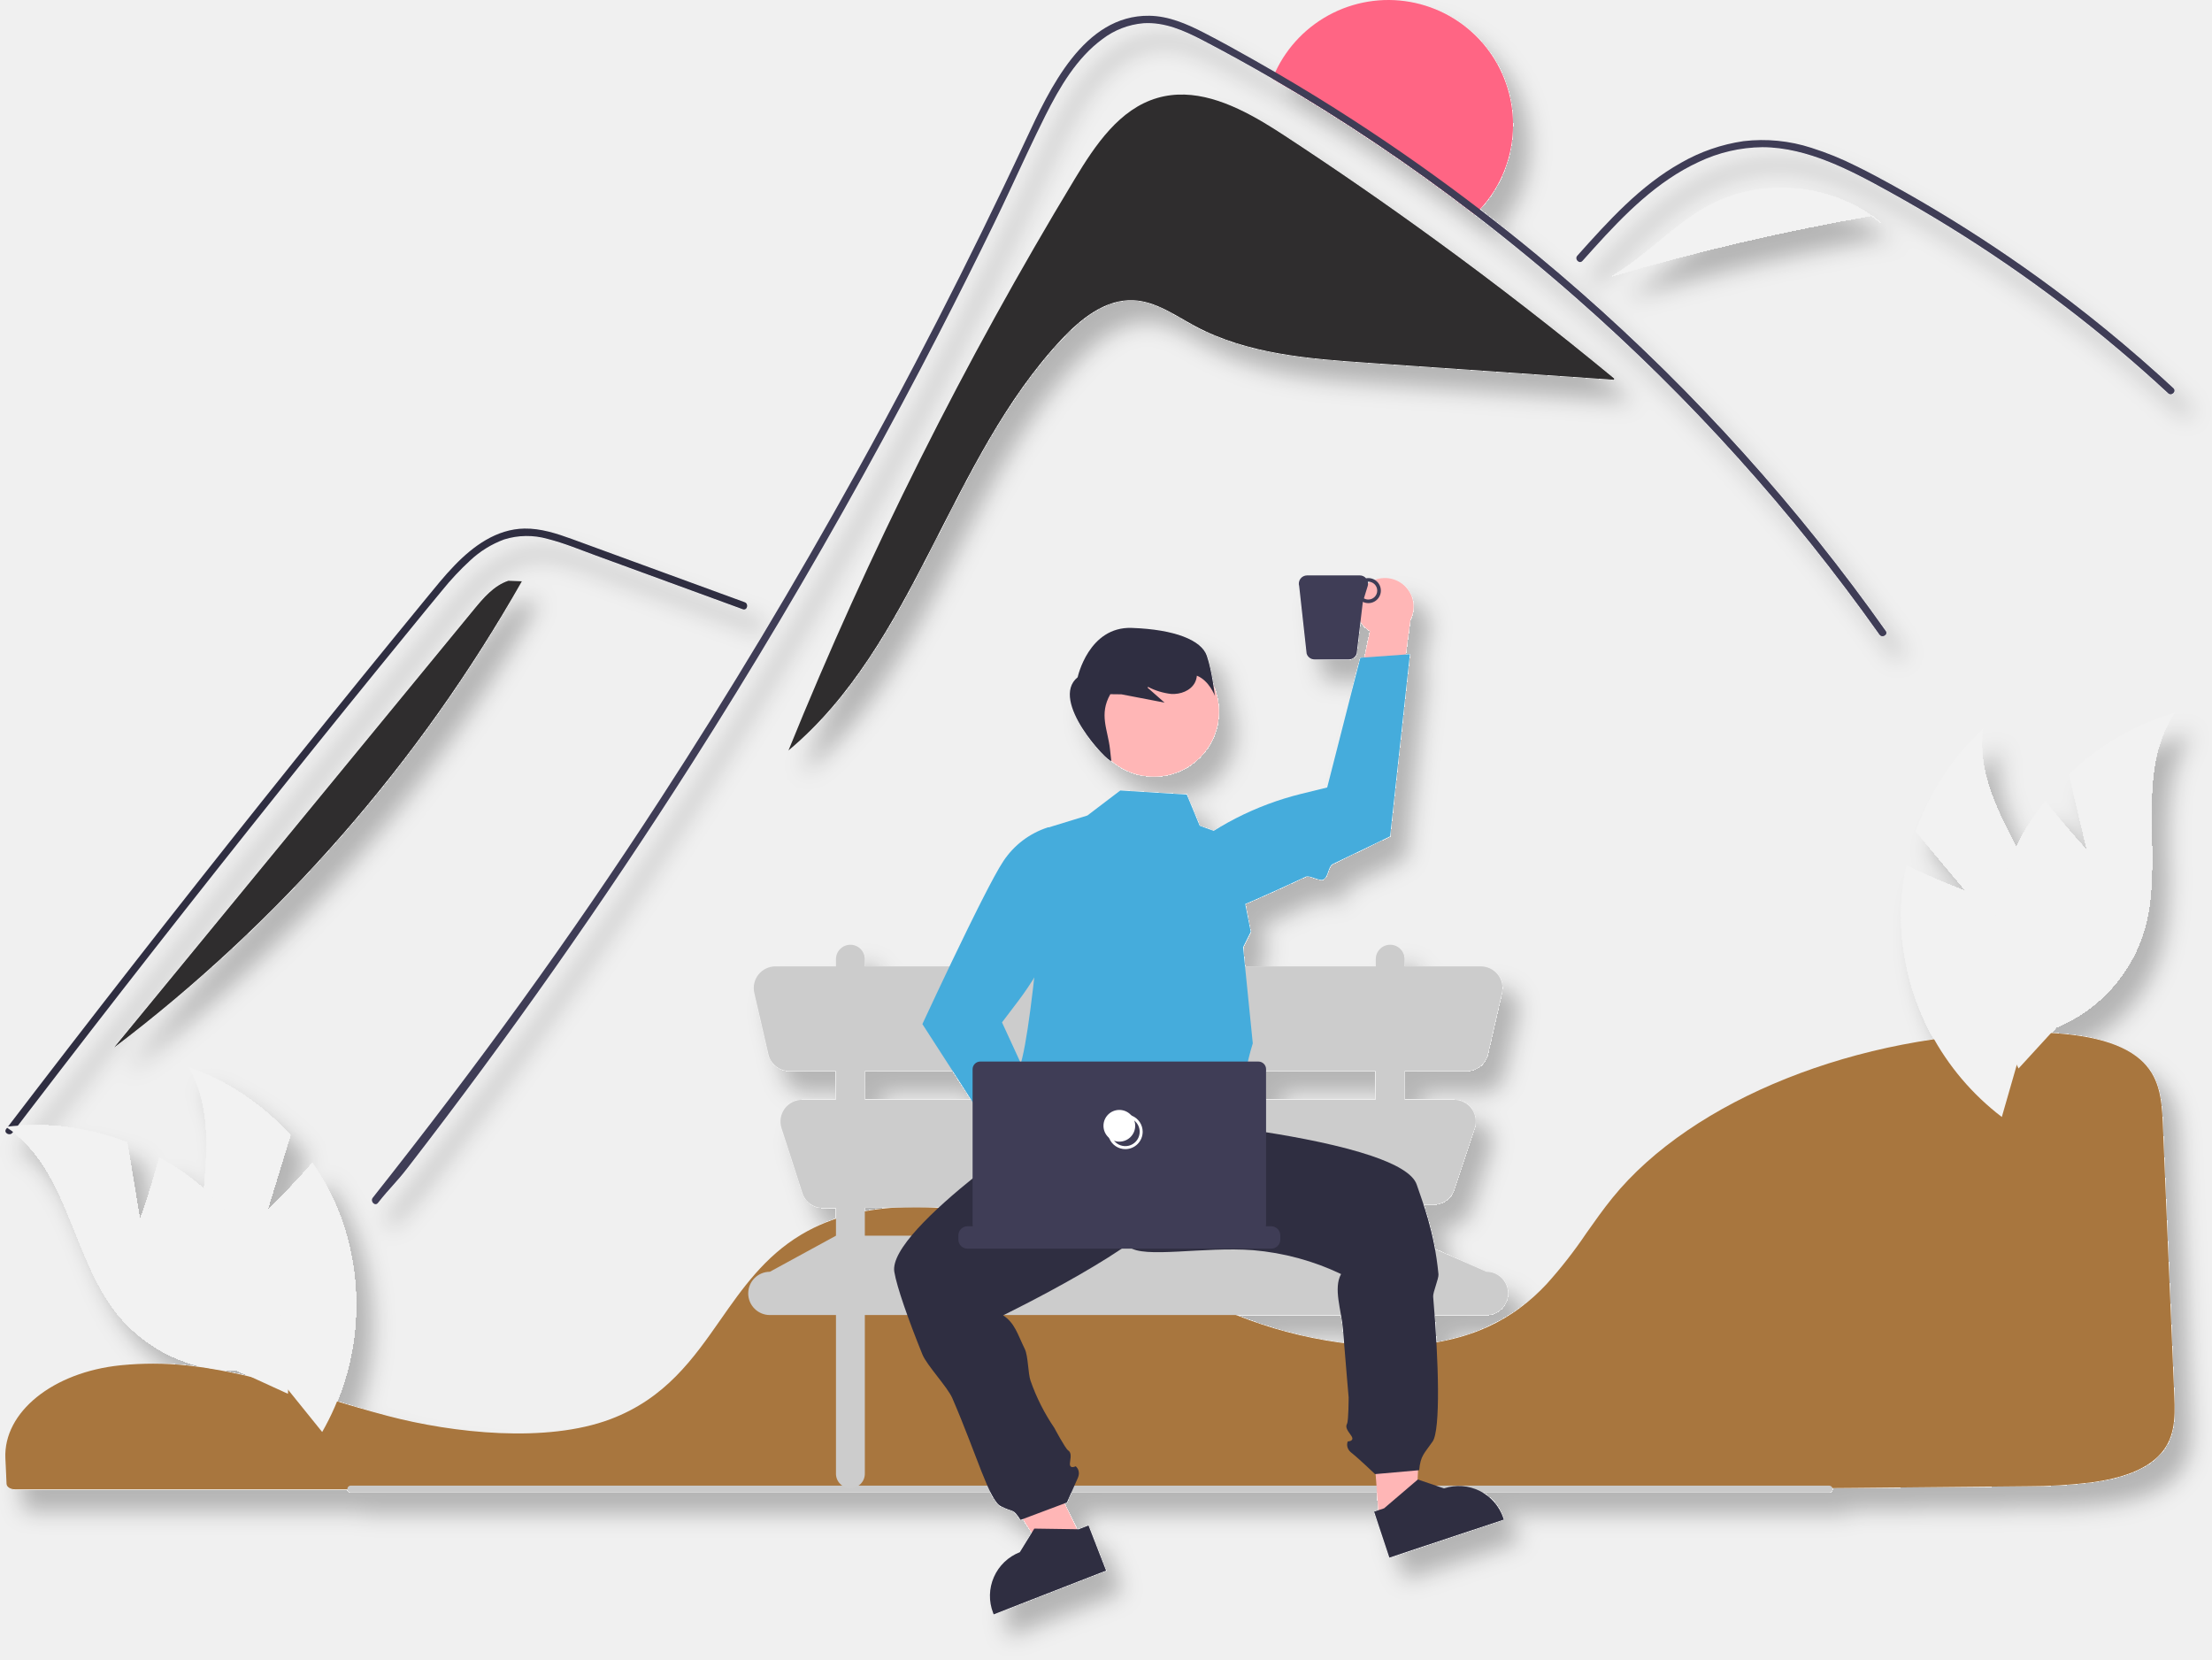
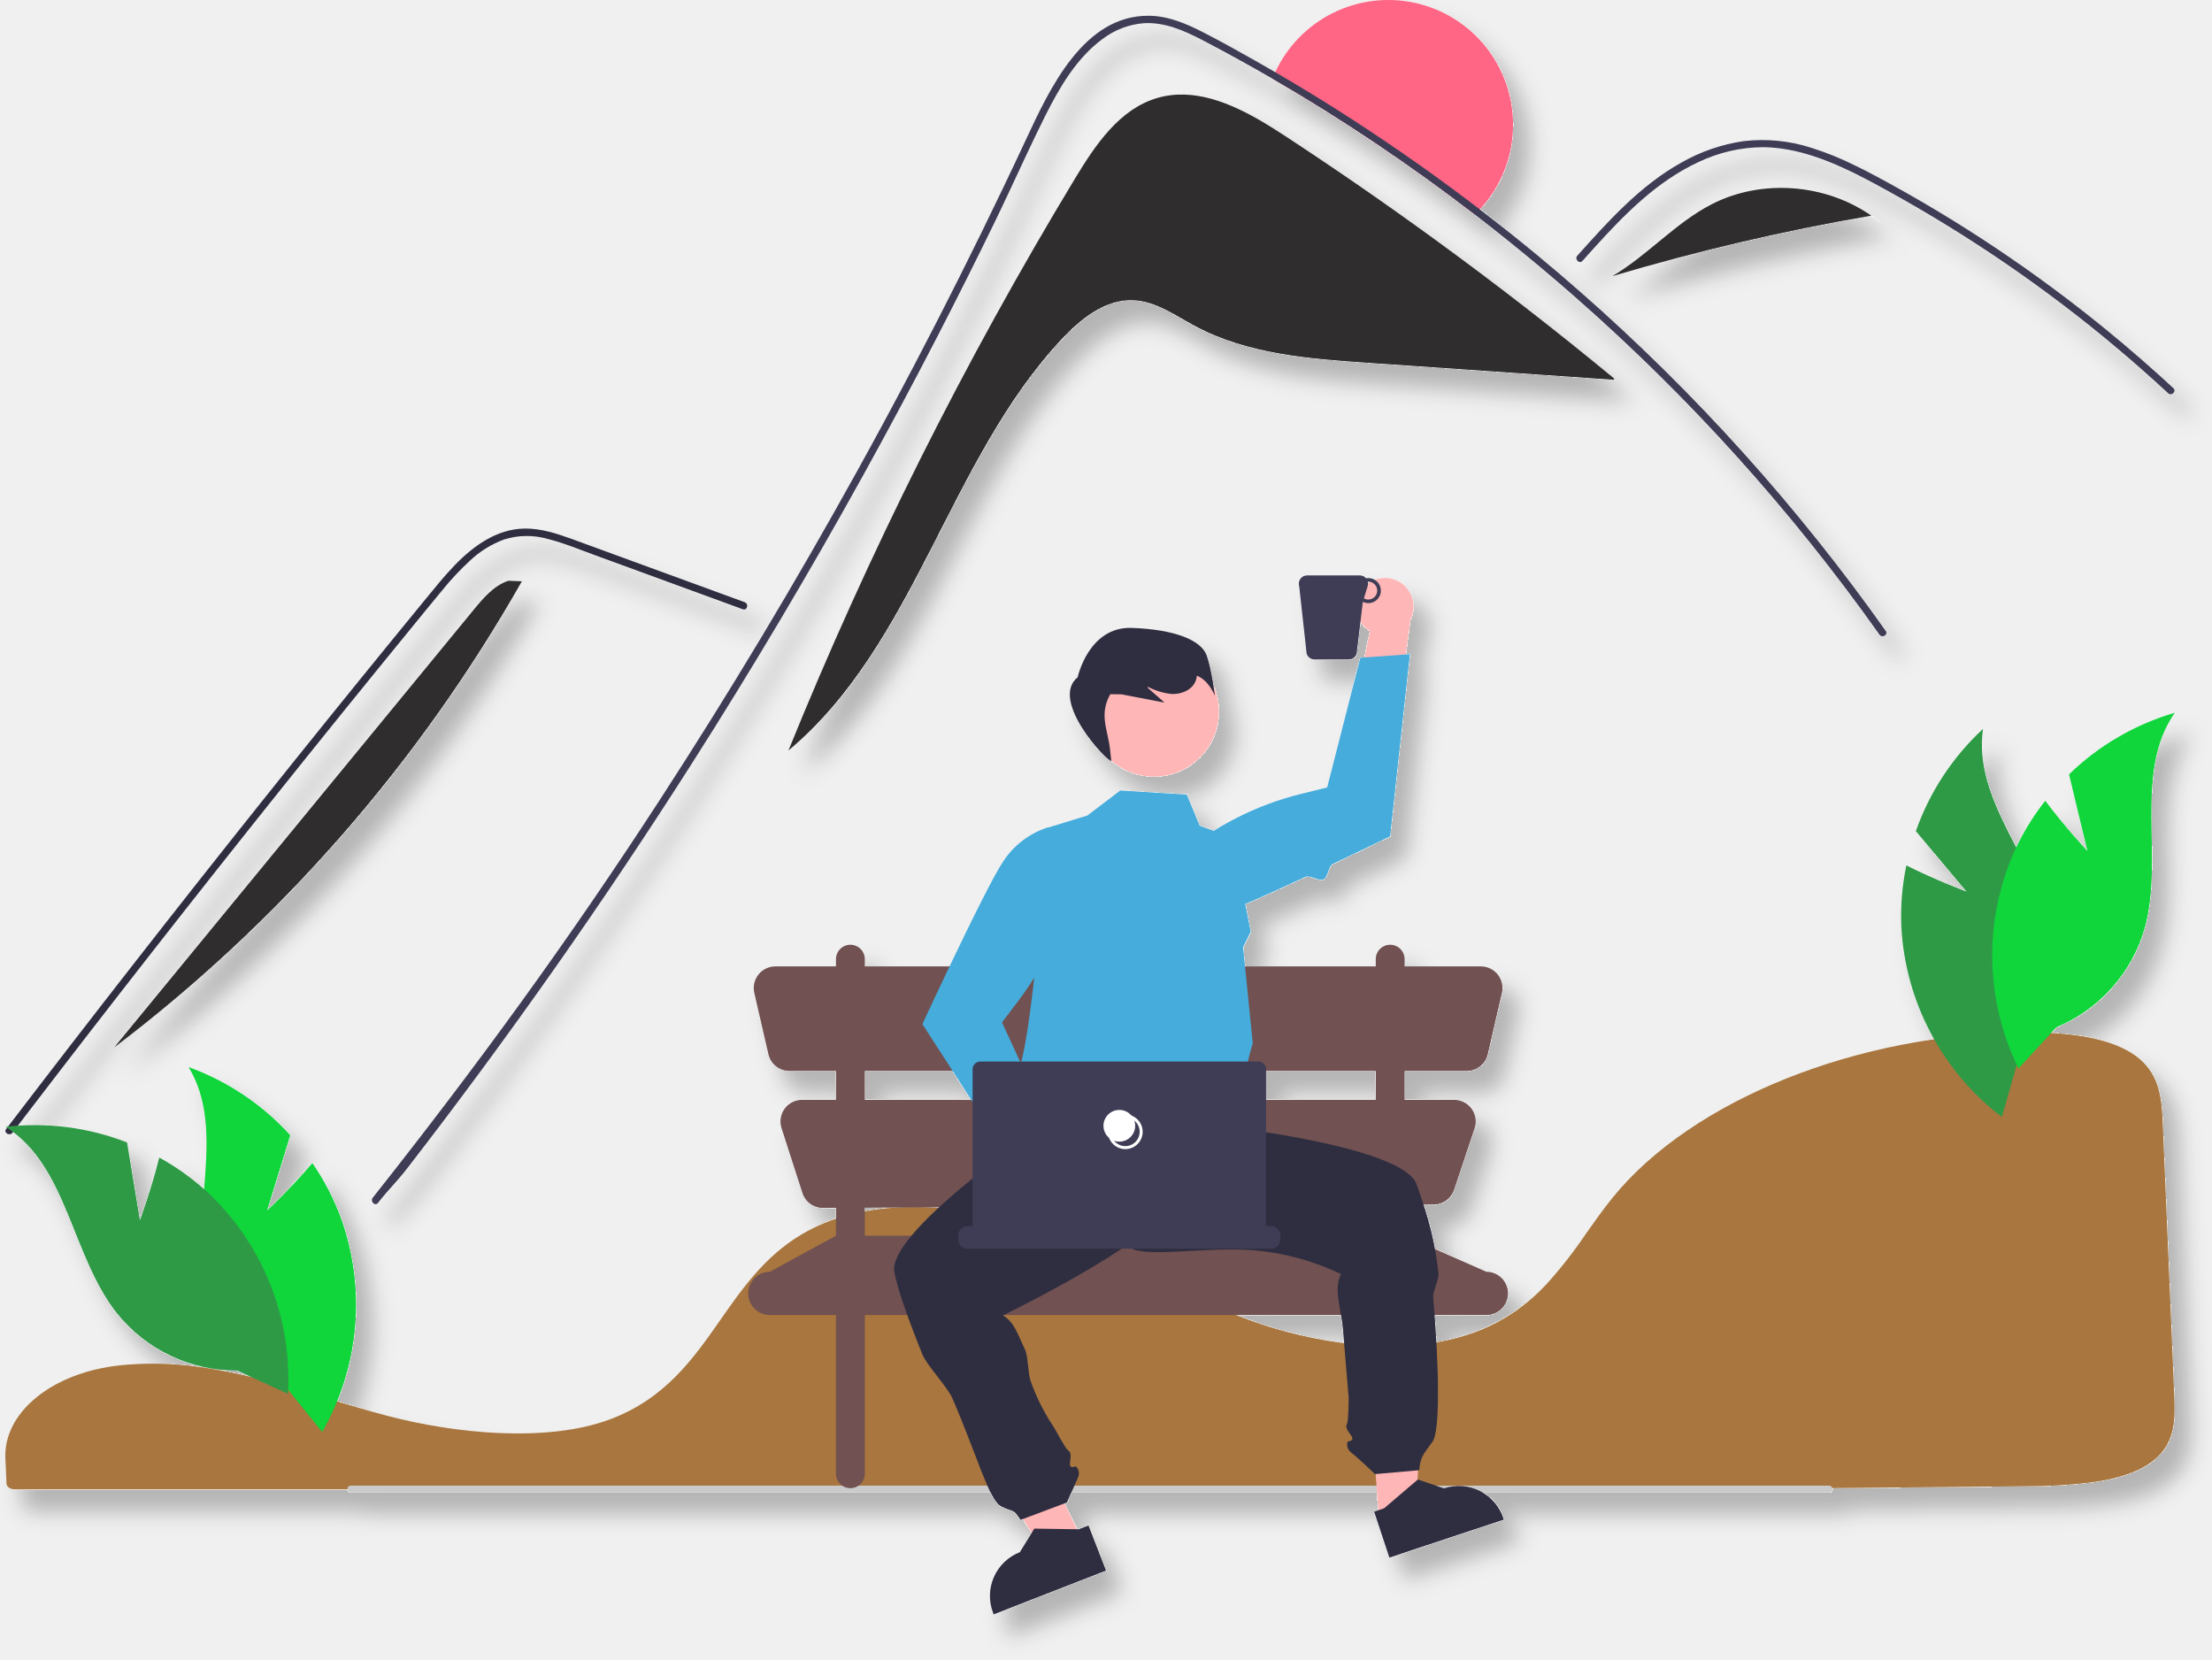
<svg xmlns="http://www.w3.org/2000/svg" width="416" height="312" viewBox="0 0 416 312" fill="none">
  <g filter="url(#filter0_d_605_97)">
    <path d="M28.796 256.438C26.835 256.438 24.869 256.531 22.95 256.719L22.671 256.746C9.94 258.041 0.628 265.558 1.011 274.23L1.085 275.798C1.134 276.789 1.186 277.855 1.229 279.037C1.252 279.62 1.943 280.068 2.803 280.068H315.946C338.025 279.914 360.023 279.719 381.326 279.491C385.324 279.5 389.319 279.262 393.288 278.777C399.208 277.97 403.317 276.372 405.851 273.889H405.852C409.003 270.81 409.102 266.933 408.912 262.553C408.523 253.709 408.138 244.418 407.754 235.155C407.415 226.991 407.077 218.849 406.739 211.054C406.53 206.428 406.066 202.345 402.488 199.225C398.609 195.85 391.536 194.139 381.463 194.139C381.341 194.139 381.22 194.139 381.097 194.14C349.531 194.269 318.253 206.764 303.268 225.233C301.542 227.359 299.934 229.636 298.379 231.838C296.106 235.219 293.597 238.435 290.871 241.463C289.357 243.095 287.697 244.584 285.911 245.914C285.789 246.01 285.65 246.114 285.503 246.213C285.166 246.465 284.814 246.709 284.47 246.926C282.485 248.25 280.364 249.36 278.145 250.237L277.923 250.322C277.757 250.391 277.576 250.46 277.395 250.522C276.116 250.994 274.811 251.396 273.488 251.724C267.776 253.174 261.281 253.521 254.183 252.756C247.628 252.026 241.184 250.514 234.988 248.253C228.416 245.862 222.265 242.881 216.316 239.998C213.702 238.731 211 237.422 208.3 236.181C207.793 235.947 207.294 235.719 206.787 235.491C203.49 234.012 200.501 232.79 197.65 231.756C190.644 229.197 183.315 227.634 175.875 227.113C168.024 226.618 161.106 227.552 155.317 229.88C153.709 230.526 152.154 231.297 150.667 232.187C143.81 236.286 139.583 242.336 135.495 248.187C130.41 255.464 125.152 262.99 114.77 266.891C102.79 271.397 85.303 269.525 72.93 266.269C69.041 265.246 65.156 264.068 61.398 262.929C59.881 262.469 58.362 262.012 56.843 261.558C53.856 260.67 51.413 259.99 49.152 259.416L48.437 259.233C48.039 259.134 47.641 259.034 47.235 258.939C44.55 258.29 42.049 257.78 39.586 257.378L39.003 257.28C37.835 257.103 36.743 256.955 35.671 256.831L35.244 256.782C33.102 256.551 30.95 256.436 28.796 256.438Z" fill="#A8763E" />
    <path d="M65.322 280.027C65.322 279.855 65.389 279.689 65.511 279.567C65.632 279.445 65.797 279.376 65.969 279.376H344.003C344.174 279.377 344.338 279.445 344.459 279.567C344.58 279.689 344.648 279.853 344.648 280.025C344.648 280.196 344.58 280.361 344.459 280.482C344.338 280.604 344.174 280.672 344.003 280.673H65.969C65.798 280.673 65.633 280.604 65.512 280.483C65.391 280.362 65.323 280.198 65.322 280.027Z" fill="#CACACA" />
    <path d="M284.551 23.45C284.56 29.36 282.329 35.053 278.307 39.382C278.001 39.714 277.68 40.036 277.353 40.346C265.234 31.018 252.523 22.484 239.301 14.798C239.464 14.384 239.639 13.975 239.829 13.572C242.079 8.729 245.915 4.798 250.702 2.43C255.49 0.063 260.942 -0.6 266.157 0.552C271.372 1.704 276.038 4.601 279.382 8.765C282.727 12.929 284.55 18.11 284.551 23.45Z" fill="#FF6584" />
    <path d="M303.571 71.179L303.55 71.424C288.125 70.362 272.702 69.298 257.281 68.232C246.139 67.463 234.61 66.592 224.764 61.318C221.027 59.318 217.387 56.648 213.148 56.463C207.89 56.229 203.303 59.906 199.696 63.742C178.376 86.451 172.203 121.175 148.284 141.122C163.369 103.92 181.38 67.972 202.148 33.617C205.983 27.27 210.533 20.492 217.654 18.422C224.448 16.444 231.401 19.331 237.655 23.036C238.996 23.832 240.303 24.666 241.568 25.494C251.206 31.803 260.686 38.354 270.009 45.146C281.456 53.477 292.644 62.155 303.571 71.179Z" fill="#2F2D2E" />
    <path d="M353.458 119.344C336.971 96.073 317.816 74.811 296.385 55.994C290.222 50.578 283.879 45.362 277.353 40.346C265.234 31.018 252.523 22.484 239.301 14.798C234.964 12.281 230.576 9.864 226.137 7.546C222.688 5.754 219.016 4.114 215.039 4.37C212.256 4.608 209.598 5.63 207.372 7.317C202.485 10.886 199.249 16.46 196.584 21.772C194.253 26.431 192.079 31.182 189.861 35.906C188.918 37.916 187.976 39.921 187.001 41.915C183.601 48.9 180.121 55.847 176.561 62.756C171.974 71.659 167.253 80.494 162.401 89.263C152.206 107.695 141.449 125.795 130.129 143.563C113.489 169.677 95.687 195 76.723 219.531C74.396 222.533 73.437 223.231 71.078 226.211C70.533 226.908 69.564 225.928 70.103 225.236C89.778 200.369 106.908 176.875 124.179 150.275C137.201 130.219 149.508 109.718 161.098 88.772C164.82 82.055 168.463 75.295 172.028 68.493C177.798 57.482 183.368 46.367 188.739 35.148C190.155 32.195 191.557 29.231 192.945 26.256C197.353 16.814 203.771 2.773 216.166 2.964C219.811 3.019 223.195 4.495 226.388 6.13C229.641 7.802 232.833 9.579 236.021 11.382C237.296 12.101 238.565 12.831 239.829 13.572C244.836 16.482 249.769 19.513 254.627 22.666C262.735 27.924 270.628 33.496 278.307 39.382C281.952 42.177 285.542 45.036 289.078 47.958C311.266 66.314 331.216 87.219 348.516 110.24C350.603 113.013 352.646 115.817 354.646 118.652C355.158 119.377 353.964 120.063 353.458 119.344Z" fill="#3F3D56" />
    <path d="M297.612 49.06C298.332 48.257 299.048 47.454 299.773 46.651C305.489 40.329 311.623 34.08 319.473 30.456C323.216 28.673 327.302 27.726 331.448 27.68C335.733 27.694 339.921 28.818 343.88 30.392C345.752 31.139 347.583 31.988 349.386 32.892C351.446 33.929 353.469 35.035 355.483 36.149C359.264 38.241 362.995 40.425 366.678 42.701C374.004 47.229 381.102 52.103 387.97 57.322C391.53 60.029 395.017 62.825 398.43 65.709C401.605 68.388 404.716 71.139 407.762 73.963C408.413 74.564 409.386 73.591 408.735 72.99C407.932 72.242 407.12 71.499 406.308 70.765C404.014 68.691 401.683 66.657 399.316 64.663C394.999 61.02 390.57 57.518 386.029 54.157C378.968 48.926 371.665 44.051 364.118 39.531C360.346 37.273 356.523 35.111 352.648 33.043C351.478 32.419 350.294 31.809 349.097 31.231C346.38 29.861 343.557 28.712 340.655 27.795C336.545 26.465 332.196 26.038 327.906 26.542C323.763 27.145 319.772 28.526 316.142 30.612C308.435 34.92 302.457 41.581 296.639 48.082C296.052 48.743 297.02 49.72 297.612 49.06Z" fill="#3F3D56" />
    <path d="M139.687 114.573L121.218 107.818L112.048 104.464C109.061 103.372 106.082 102.128 102.995 101.346C100.312 100.579 97.463 100.616 94.8 101.45C92.426 102.329 90.252 103.677 88.409 105.412C86.526 107.146 84.774 109.018 83.167 111.011C81.17 113.41 79.203 115.834 77.228 118.251C69.073 128.224 60.972 138.24 52.924 148.299C44.876 158.358 36.882 168.46 28.942 178.605C20.982 188.774 13.078 198.986 5.227 209.241C4.266 210.497 3.305 211.754 2.345 213.011C1.815 213.706 0.619 213.021 1.156 212.316C9.064 201.959 17.028 191.644 25.046 181.371C33.084 171.073 41.177 160.82 49.326 150.61C57.475 140.4 65.679 130.234 73.938 120.113C75.996 117.592 78.057 115.073 80.121 112.557C81.862 110.435 83.584 108.289 85.494 106.314C89 102.688 93.38 99.484 98.623 99.397C101.706 99.346 104.689 100.324 107.553 101.36C110.641 102.477 113.721 103.615 116.805 104.743L135.403 111.545L140.053 113.246C140.878 113.548 140.522 114.878 139.687 114.573Z" fill="#2F2E41" />
-     <path d="M321.903 38.411C331.289 33.587 343.309 34.532 351.934 40.558C335.482 43.397 319.211 47.194 303.204 51.932C309.851 48.036 315.051 41.933 321.903 38.411Z" fill="#F2F2F2" />
+     <path d="M321.903 38.411C331.289 33.587 343.309 34.532 351.934 40.558C335.482 43.397 319.211 47.194 303.204 51.932C309.851 48.036 315.051 41.933 321.903 38.411Z" fill="#2F2D2E" />
    <path d="M352.026 40.542L353.833 42.011C353.222 41.496 352.586 41.014 351.934 40.559C351.964 40.553 351.995 40.547 352.026 40.542Z" fill="#F2F2F2" />
    <path d="M89.104 114.641C90.922 112.428 92.888 110.11 95.607 109.211L98.146 109.312C78.82 143.462 52.718 173.303 21.442 197.002C43.996 169.548 66.55 142.094 89.104 114.641Z" fill="#2F2D2E" />
-     <path d="M279.532 239.158L264.158 232.375V226.544L269.637 226.514C270.487 226.509 271.315 226.238 272.003 225.739C272.691 225.24 273.206 224.538 273.475 223.731L277.324 212.184C277.528 211.572 277.584 210.921 277.486 210.283C277.389 209.646 277.142 209.041 276.765 208.517C276.388 207.994 275.892 207.568 275.318 207.274C274.744 206.981 274.108 206.827 273.463 206.827H264.158V201.401H275.84C276.761 201.401 277.654 201.089 278.375 200.515C279.095 199.942 279.6 199.141 279.806 198.243L282.457 186.713C282.594 186.116 282.594 185.497 282.459 184.9C282.324 184.303 282.055 183.745 281.674 183.266C281.293 182.787 280.809 182.401 280.258 182.135C279.706 181.869 279.102 181.731 278.49 181.731H264.158V180.375C264.158 179.655 263.872 178.965 263.363 178.456C262.855 177.948 262.164 177.662 261.445 177.662C260.725 177.662 260.035 177.948 259.526 178.456C259.018 178.965 258.732 179.655 258.732 180.375V181.731H162.644V180.375C162.644 179.655 162.358 178.965 161.849 178.456C161.34 177.948 160.65 177.662 159.93 177.662C159.211 177.662 158.521 177.948 158.012 178.456C157.503 178.965 157.217 179.655 157.217 180.375V181.731H145.824C145.212 181.731 144.608 181.869 144.057 182.135C143.506 182.401 143.022 182.787 142.64 183.266C142.259 183.745 141.991 184.303 141.856 184.9C141.72 185.497 141.721 186.116 141.858 186.713L144.509 198.243C144.715 199.141 145.22 199.942 145.94 200.515C146.66 201.089 147.554 201.401 148.475 201.401H157.217V206.827H150.851C150.21 206.827 149.578 206.979 149.006 207.27C148.434 207.561 147.939 207.982 147.562 208.501C147.184 209.019 146.934 209.62 146.833 210.253C146.731 210.886 146.781 211.535 146.978 212.145L150.906 224.337C151.172 225.161 151.692 225.878 152.393 226.385C153.094 226.893 153.938 227.164 154.803 227.159L157.217 227.145V232.375L144.783 239.158C144.248 239.158 143.719 239.263 143.225 239.468C142.731 239.672 142.283 239.972 141.905 240.35C141.527 240.728 141.227 241.177 141.023 241.67C140.818 242.164 140.713 242.693 140.713 243.228C140.713 244.307 141.142 245.342 141.905 246.105C142.668 246.869 143.703 247.297 144.783 247.297H157.217V277.141C157.217 277.861 157.503 278.551 158.012 279.06C158.521 279.569 159.211 279.854 159.931 279.854C160.65 279.854 161.34 279.569 161.849 279.06C162.358 278.551 162.644 277.861 162.644 277.141V247.297H258.732V277.141C258.732 277.861 259.018 278.551 259.526 279.06C260.035 279.569 260.725 279.854 261.445 279.854C262.164 279.854 262.855 279.569 263.363 279.06C263.872 278.551 264.158 277.861 264.158 277.141V247.297H279.532C280.611 247.297 281.647 246.869 282.41 246.105C283.173 245.342 283.602 244.307 283.602 243.228C283.602 242.693 283.496 242.164 283.292 241.67C283.087 241.177 282.788 240.728 282.41 240.35C282.032 239.972 281.583 239.672 281.089 239.468C280.596 239.263 280.067 239.158 279.532 239.158ZM162.644 201.401H258.732V206.827H162.644V201.401ZM162.644 232.375V227.115L258.732 226.575V232.375H162.644Z" fill="#CCCCCC" />
-     <path d="M50.239 227.646L54.589 213.478C49.355 207.717 42.793 203.32 35.474 200.671C42.624 212.517 35.695 227.972 38.583 241.505C39.516 245.719 41.385 249.669 44.052 253.062C46.719 256.456 50.115 259.205 53.99 261.107L60.592 269.288C64.053 263.241 66.162 256.515 66.773 249.575C67.385 242.634 66.484 235.644 64.134 229.085C62.779 225.418 60.968 221.937 58.743 218.723C54.82 223.335 50.239 227.646 50.239 227.646Z" fill="#F2F2F2" />
-     <path d="M26.317 229.456L23.892 214.835C16.637 212.013 8.803 211.004 1.071 211.897C12.755 219.311 13.445 236.234 22.065 247.059C24.779 250.414 28.214 253.116 32.114 254.964C36.015 256.812 40.281 257.758 44.597 257.733L54.154 262.11C54.555 255.154 53.444 248.194 50.896 241.709C48.348 235.225 44.424 229.369 39.395 224.547C36.548 221.87 33.374 219.561 29.949 217.677C28.495 223.555 26.317 229.456 26.317 229.456Z" fill="#F2F2F2" />
-     <path d="M369.823 167.661L360.306 156.298C362.889 148.955 367.226 142.354 372.939 137.067C370.956 150.762 383.349 162.307 385.95 175.898C386.728 180.143 386.542 184.509 385.404 188.672C384.266 192.835 382.206 196.689 379.376 199.948L376.473 210.051C370.934 205.826 366.376 200.449 363.114 194.292C359.852 188.136 357.964 181.345 357.58 174.388C357.402 170.484 357.718 166.572 358.518 162.746C363.926 165.47 369.823 167.661 369.823 167.661Z" fill="#F2F2F2" />
-     <path d="M392.567 160.028L389.116 145.614C394.703 140.194 401.529 136.219 409 134.036C401.118 145.409 407.061 161.269 403.327 174.593C402.131 178.74 400.017 182.565 397.142 185.783C394.266 189.002 390.704 191.533 386.717 193.187L379.614 200.936C376.54 194.683 374.859 187.838 374.685 180.873C374.511 173.908 375.85 166.988 378.608 160.59C380.191 157.016 382.218 153.655 384.64 150.588C388.266 155.438 392.567 160.028 392.567 160.028Z" fill="#F2F2F2" />
+     <path d="M279.532 239.158L264.158 232.375V226.544L269.637 226.514C270.487 226.509 271.315 226.238 272.003 225.739C272.691 225.24 273.206 224.538 273.475 223.731L277.324 212.184C277.528 211.572 277.584 210.921 277.486 210.283C277.389 209.646 277.142 209.041 276.765 208.517C276.388 207.994 275.892 207.568 275.318 207.274C274.744 206.981 274.108 206.827 273.463 206.827H264.158V201.401H275.84C276.761 201.401 277.654 201.089 278.375 200.515C279.095 199.942 279.6 199.141 279.806 198.243L282.457 186.713C282.594 186.116 282.594 185.497 282.459 184.9C282.324 184.303 282.055 183.745 281.674 183.266C281.293 182.787 280.809 182.401 280.258 182.135C279.706 181.869 279.102 181.731 278.49 181.731H264.158V180.375C264.158 179.655 263.872 178.965 263.363 178.456C262.855 177.948 262.164 177.662 261.445 177.662C260.725 177.662 260.035 177.948 259.526 178.456C259.018 178.965 258.732 179.655 258.732 180.375V181.731H162.644V180.375C162.644 179.655 162.358 178.965 161.849 178.456C161.34 177.948 160.65 177.662 159.93 177.662C159.211 177.662 158.521 177.948 158.012 178.456C157.503 178.965 157.217 179.655 157.217 180.375V181.731H145.824C145.212 181.731 144.608 181.869 144.057 182.135C143.506 182.401 143.022 182.787 142.64 183.266C142.259 183.745 141.991 184.303 141.856 184.9C141.72 185.497 141.721 186.116 141.858 186.713L144.509 198.243C144.715 199.141 145.22 199.942 145.94 200.515C146.66 201.089 147.554 201.401 148.475 201.401H157.217V206.827H150.851C150.21 206.827 149.578 206.979 149.006 207.27C148.434 207.561 147.939 207.982 147.562 208.501C147.184 209.019 146.934 209.62 146.833 210.253C146.731 210.886 146.781 211.535 146.978 212.145L150.906 224.337C151.172 225.161 151.692 225.878 152.393 226.385C153.094 226.893 153.938 227.164 154.803 227.159L157.217 227.145V232.375L144.783 239.158C144.248 239.158 143.719 239.263 143.225 239.468C142.731 239.672 142.283 239.972 141.905 240.35C141.527 240.728 141.227 241.177 141.023 241.67C140.818 242.164 140.713 242.693 140.713 243.228C140.713 244.307 141.142 245.342 141.905 246.105C142.668 246.869 143.703 247.297 144.783 247.297H157.217V277.141C157.217 277.861 157.503 278.551 158.012 279.06C158.521 279.569 159.211 279.854 159.931 279.854C160.65 279.854 161.34 279.569 161.849 279.06C162.358 278.551 162.644 277.861 162.644 277.141V247.297H258.732V277.141C258.732 277.861 259.018 278.551 259.526 279.06C260.035 279.569 260.725 279.854 261.445 279.854C262.164 279.854 262.855 279.569 263.363 279.06C263.872 278.551 264.158 277.861 264.158 277.141V247.297H279.532C280.611 247.297 281.647 246.869 282.41 246.105C283.173 245.342 283.602 244.307 283.602 243.228C283.602 242.693 283.496 242.164 283.292 241.67C283.087 241.177 282.788 240.728 282.41 240.35C282.032 239.972 281.583 239.672 281.089 239.468C280.596 239.263 280.067 239.158 279.532 239.158ZM162.644 201.401H258.732V206.827H162.644V201.401ZM162.644 232.375V227.115L258.732 226.575V232.375H162.644Z" fill="#715151" />
+     <path d="M50.239 227.646L54.589 213.478C49.355 207.717 42.793 203.32 35.474 200.671C42.624 212.517 35.695 227.972 38.583 241.505C39.516 245.719 41.385 249.669 44.052 253.062C46.719 256.456 50.115 259.205 53.99 261.107L60.592 269.288C64.053 263.241 66.162 256.515 66.773 249.575C67.385 242.634 66.484 235.644 64.134 229.085C62.779 225.418 60.968 221.937 58.743 218.723C54.82 223.335 50.239 227.646 50.239 227.646Z" fill="#10D53B" />
+     <path d="M26.317 229.456L23.892 214.835C16.637 212.013 8.803 211.004 1.071 211.897C12.755 219.311 13.445 236.234 22.065 247.059C24.779 250.414 28.214 253.116 32.114 254.964C36.015 256.812 40.281 257.758 44.597 257.733L54.154 262.11C54.555 255.154 53.444 248.194 50.896 241.709C48.348 235.225 44.424 229.369 39.395 224.547C36.548 221.87 33.374 219.561 29.949 217.677C28.495 223.555 26.317 229.456 26.317 229.456Z" fill="#2E9A46" />
+     <path d="M369.823 167.661L360.306 156.298C362.889 148.955 367.226 142.354 372.939 137.067C370.956 150.762 383.349 162.307 385.95 175.898C386.728 180.143 386.542 184.509 385.404 188.672C384.266 192.835 382.206 196.689 379.376 199.948L376.473 210.051C370.934 205.826 366.376 200.449 363.114 194.292C359.852 188.136 357.964 181.345 357.58 174.388C357.402 170.484 357.718 166.572 358.518 162.746C363.926 165.47 369.823 167.661 369.823 167.661Z" fill="#2E9A46" />
+     <path d="M392.567 160.028L389.116 145.614C394.703 140.194 401.529 136.219 409 134.036C401.118 145.409 407.061 161.269 403.327 174.593C402.131 178.74 400.017 182.565 397.142 185.783C394.266 189.002 390.704 191.533 386.717 193.187L379.614 200.936C376.54 194.683 374.859 187.838 374.685 180.873C374.511 173.908 375.85 166.988 378.608 160.59C380.191 157.016 382.218 153.655 384.64 150.588C388.266 155.438 392.567 160.028 392.567 160.028Z" fill="#10D53B" />
    <path d="M204.702 292.064L198.45 295.08L183.843 272.402L193.069 267.951L204.702 292.064Z" fill="#FFB6B6" />
    <path d="M205.406 200.79L199.85 209.173C199.85 209.173 166.813 231.051 168.192 239.189C168.675 242.036 170.771 248.024 173.468 254.698C174.296 256.749 178.189 260.825 179.102 262.933C183.709 273.58 186.003 282.098 188.215 283.238C190.672 284.511 190.42 283.501 191.926 285.823L200.644 282.554C200.644 282.554 202.001 279.506 202.676 277.996C203.35 276.487 202.293 275.736 202.293 275.736C202.293 275.736 201.013 276.418 201.235 274.985C201.457 273.552 201.381 273.1 200.852 272.724C200.323 272.349 198.277 268.509 198.277 268.509C196.41 265.768 194.909 262.795 193.813 259.664C193.326 258.291 193.375 254.999 192.723 253.671C191.35 250.872 190.864 248.806 188.645 247.351C188.645 247.351 216.578 233.78 219.199 227.289C221.82 220.799 219.123 199.395 219.123 199.395L205.406 200.79Z" fill="#2F2E41" />
    <path d="M208.016 295.358L186.877 303.591L186.773 303.323C185.923 301.141 185.975 298.711 186.917 296.567C187.859 294.423 189.614 292.741 191.796 291.891L191.796 291.891L194.517 287.458L202.862 287.581L204.707 286.863L208.016 295.358Z" fill="#2F2E41" />
    <path d="M257.331 259.048L267.545 258.275L266.273 285.22L259.351 285.743L257.331 259.048Z" fill="#FFB6B6" />
    <path d="M201.201 208.203C198.852 197.861 205.471 228.699 212.336 234.464C215.035 236.731 226.334 234.385 235.689 235.1C241.421 235.589 247.017 237.109 252.209 239.587C250.716 242.307 252.278 246.365 252.568 250.014C253.098 256.67 253.631 262.791 253.631 262.791C253.631 262.791 253.626 267.142 253.335 267.722C253.045 268.301 253.189 268.736 254.058 269.898C254.927 271.059 253.476 271.057 253.476 271.057C253.476 271.057 252.895 272.217 254.199 273.233C255.503 274.25 258.598 277.211 258.598 277.211L266.9 276.474C267.14 273.716 267.856 273.354 269.428 271.076C270.924 268.921 270.582 255.986 269.527 243.846C269.456 243.023 270.603 240.435 270.526 239.623C269.747 231.477 267.452 225.83 266.44 222.782C265.742 220.68 262.389 218.866 257.858 217.338C257.166 217.105 256.447 216.879 255.706 216.659C243.21 212.952 224.4 211.131 224.4 211.131L214.115 201.983L201.201 208.203Z" fill="#2F2E41" />
    <path d="M258.421 284.265L260.3 283.641L266.647 278.221L271.57 279.899L271.571 279.898C273.793 279.161 276.218 279.336 278.311 280.386C280.405 281.435 281.995 283.274 282.733 285.496L282.824 285.768L261.294 292.917L258.421 284.265Z" fill="#2F2E41" />
    <path d="M210.68 148.653L204.501 153.358L197.05 155.647C197.05 155.647 193.969 198.978 191.194 201.754C188.418 204.53 190.921 204.604 190.364 208.21C189.806 211.816 188.45 219.207 188.45 219.207C207.186 229.125 223.338 229.391 236.313 217.786C236.479 217.068 236.394 216.315 236.074 215.651C235.753 214.988 235.215 214.454 234.549 214.138C232.135 212.857 236.775 206.877 234.802 205.877C232.829 204.877 235.604 196.203 235.604 196.203L233.783 178.105L235.222 175.212L231.711 157.511L225.62 155.286L223.187 149.424L210.68 148.653Z" fill="#45ACDC" />
    <path d="M217.005 146.034C223.754 146.034 229.226 140.563 229.226 133.813C229.226 127.063 223.754 121.592 217.005 121.592C210.255 121.592 204.783 127.063 204.783 133.813C204.783 140.563 210.255 146.034 217.005 146.034Z" fill="#FFB6B6" />
    <path d="M206.809 225.667C206.837 224.884 206.692 224.105 206.386 223.384C206.08 222.664 205.62 222.019 205.038 221.495C204.456 220.971 203.766 220.582 203.017 220.354C202.268 220.126 201.478 220.064 200.702 220.175L191.995 203.25L187.144 211.869L196.156 226.62C196.428 227.91 197.163 229.056 198.222 229.84C199.282 230.624 200.593 230.992 201.906 230.875C203.219 230.757 204.443 230.162 205.347 229.202C206.25 228.243 206.771 226.985 206.809 225.667H206.809Z" fill="#FFB6B6" />
    <path d="M192.144 221.526L173.468 192.58L173.529 192.447C173.6 192.294 177.829 183.16 181.927 174.794C182.558 173.505 183.186 172.235 183.795 171.019C184.058 170.494 184.317 169.98 184.572 169.477C186.294 166.084 187.797 163.279 188.695 161.947C190.681 158.935 193.637 156.692 197.072 155.592L197.159 155.57L197.241 155.604C198.922 156.313 200.31 157.574 201.178 159.178C202.046 160.782 202.342 162.635 202.016 164.429C200.396 173.086 196.786 181.247 191.471 188.269L188.443 192.26L198.965 215.136L192.144 221.526Z" fill="#45ACDC" />
    <path d="M240.781 232.319V233.097C240.781 233.552 240.6 233.989 240.278 234.311C239.956 234.633 239.52 234.814 239.064 234.814H181.952C181.496 234.814 181.059 234.633 180.737 234.311C180.415 233.989 180.234 233.552 180.234 233.097V232.319C180.234 231.864 180.415 231.427 180.737 231.105C181.059 230.783 181.496 230.602 181.952 230.602H182.966C182.93 230.477 182.911 230.347 182.91 230.217V201.067C182.911 200.685 183.062 200.319 183.332 200.049C183.602 199.779 183.969 199.627 184.35 199.627H236.665C237.047 199.627 237.413 199.779 237.683 200.049C237.953 200.319 238.105 200.685 238.105 201.067V230.217C238.106 230.347 238.087 230.477 238.05 230.602H239.064C239.52 230.602 239.956 230.783 240.278 231.105C240.6 231.427 240.781 231.864 240.781 232.319Z" fill="#3F3D56" />
    <path d="M211.633 216.096C210.988 216.096 210.357 215.905 209.82 215.546C209.283 215.187 208.865 214.677 208.618 214.081C208.371 213.485 208.306 212.828 208.432 212.195C208.558 211.562 208.869 210.98 209.325 210.524C209.782 210.067 210.363 209.757 210.996 209.631C211.63 209.505 212.286 209.569 212.882 209.816C213.479 210.063 213.988 210.482 214.347 211.019C214.706 211.555 214.897 212.186 214.897 212.832C214.896 213.697 214.552 214.527 213.94 215.139C213.328 215.751 212.499 216.095 211.633 216.096ZM211.633 210.13C211.099 210.13 210.577 210.289 210.132 210.586C209.688 210.883 209.342 211.305 209.137 211.798C208.933 212.292 208.879 212.835 208.984 213.359C209.088 213.883 209.345 214.364 209.723 214.742C210.101 215.12 210.582 215.377 211.106 215.481C211.63 215.586 212.173 215.532 212.667 215.328C213.161 215.123 213.582 214.777 213.879 214.333C214.176 213.889 214.335 213.366 214.335 212.832C214.334 212.116 214.049 211.429 213.542 210.923C213.036 210.416 212.349 210.131 211.633 210.13Z" fill="white" />
    <path d="M210.508 214.689C212.155 214.689 213.491 213.354 213.491 211.707C213.491 210.059 212.155 208.724 210.508 208.724C208.861 208.724 207.525 210.059 207.525 211.707C207.525 213.354 208.861 214.689 210.508 214.689Z" fill="white" />
    <path d="M256.368 110.57C255.854 111.16 255.475 111.856 255.259 112.609C255.043 113.362 254.994 114.153 255.117 114.926C255.239 115.699 255.53 116.436 255.968 117.085C256.406 117.734 256.981 118.279 257.653 118.682L253.76 137.313L262.956 133.672L265.243 116.538C265.845 115.364 265.995 114.012 265.666 112.735C265.336 111.459 264.55 110.347 263.456 109.612C262.362 108.876 261.036 108.567 259.73 108.744C258.424 108.921 257.227 109.57 256.368 110.57L256.368 110.57Z" fill="#FFB6B6" />
    <path d="M265.152 123.02L261.433 157.268L261.302 157.332C261.193 157.386 256.482 159.697 250.698 162.449C249.722 162.913 249.862 164.924 248.843 165.405C248.14 165.736 246.285 164.535 245.576 164.867C239.254 167.823 232.862 170.697 230.315 171.476C226.875 172.566 223.167 172.447 219.805 171.138L219.724 171.101L219.682 171.022C218.823 169.413 218.538 167.559 218.874 165.766C219.21 163.974 220.147 162.349 221.53 161.16C228.239 155.455 236.183 151.388 244.733 149.28L249.598 148.086L255.829 123.69L265.152 123.02Z" fill="#45ACDC" />
    <path d="M244.33 110.214L245.73 122.914C245.827 123.231 246.024 123.508 246.29 123.705C246.557 123.902 246.88 124.008 247.211 124.008H253.662C253.994 124.008 254.316 123.902 254.583 123.705C254.85 123.508 255.046 123.231 255.144 122.914L256.303 113.18C256.637 113.344 257.006 113.426 257.379 113.42C257.751 113.414 258.117 113.319 258.446 113.144C258.775 112.969 259.057 112.718 259.27 112.412C259.484 112.107 259.621 111.755 259.672 111.386C259.722 111.016 259.685 110.641 259.562 110.289C259.439 109.937 259.234 109.62 258.964 109.362C258.695 109.105 258.368 108.916 258.011 108.809C257.654 108.703 257.276 108.683 256.91 108.751C256.765 108.58 256.585 108.443 256.382 108.349C256.179 108.255 255.958 108.207 255.734 108.207H245.812C245.569 108.207 245.33 108.264 245.114 108.374C244.897 108.483 244.709 108.642 244.565 108.837C244.421 109.032 244.325 109.258 244.284 109.497C244.243 109.736 244.259 109.982 244.33 110.214ZM256.505 112.521L257.215 110.214C257.298 109.947 257.306 109.664 257.239 109.393C257.269 109.391 257.298 109.384 257.328 109.384C257.774 109.384 258.202 109.561 258.517 109.876C258.832 110.192 259.009 110.619 259.009 111.065C259.009 111.511 258.832 111.938 258.517 112.254C258.202 112.569 257.774 112.746 257.328 112.746C257.039 112.744 256.756 112.667 256.505 112.521Z" fill="#3F3D56" />
    <path d="M226.959 123.314C225.954 120.39 220.95 118.362 212.839 118.08C204.728 117.798 202.671 127.356 202.671 127.356C197.256 131.749 208.453 143.508 208.995 143.085L208.751 140.875C208.348 137.216 206.634 134.36 208.814 130.546L210.906 130.57C213.609 131.09 216.312 131.61 219.015 132.129L215.815 129.312L215.905 129.172C217.266 129.881 218.747 130.331 220.273 130.499C221.993 130.6 223.873 129.915 224.697 128.402C224.917 127.986 225.051 127.531 225.092 127.062C227.411 127.988 228.472 130.848 228.472 130.848C228.472 130.848 227.964 126.238 226.959 123.314Z" fill="#2F2E41" />
  </g>
  <defs>
    <filter id="filter0_d_605_97" x="0" y="0" width="416" height="311.591" filterUnits="userSpaceOnUse" color-interpolation-filters="sRGB">
      <feFlood flood-opacity="0" result="BackgroundImageFix" />
      <feColorMatrix in="SourceAlpha" type="matrix" values="0 0 0 0 0 0 0 0 0 0 0 0 0 0 0 0 0 0 127 0" result="hardAlpha" />
      <feOffset dx="3" dy="4" />
      <feGaussianBlur stdDeviation="2" />
      <feComposite in2="hardAlpha" operator="out" />
      <feColorMatrix type="matrix" values="0 0 0 0 0 0 0 0 0 0 0 0 0 0 0 0 0 0 0.25 0" />
      <feBlend mode="normal" in2="BackgroundImageFix" result="effect1_dropShadow_605_97" />
      <feBlend mode="normal" in="SourceGraphic" in2="effect1_dropShadow_605_97" result="shape" />
    </filter>
  </defs>
</svg>
